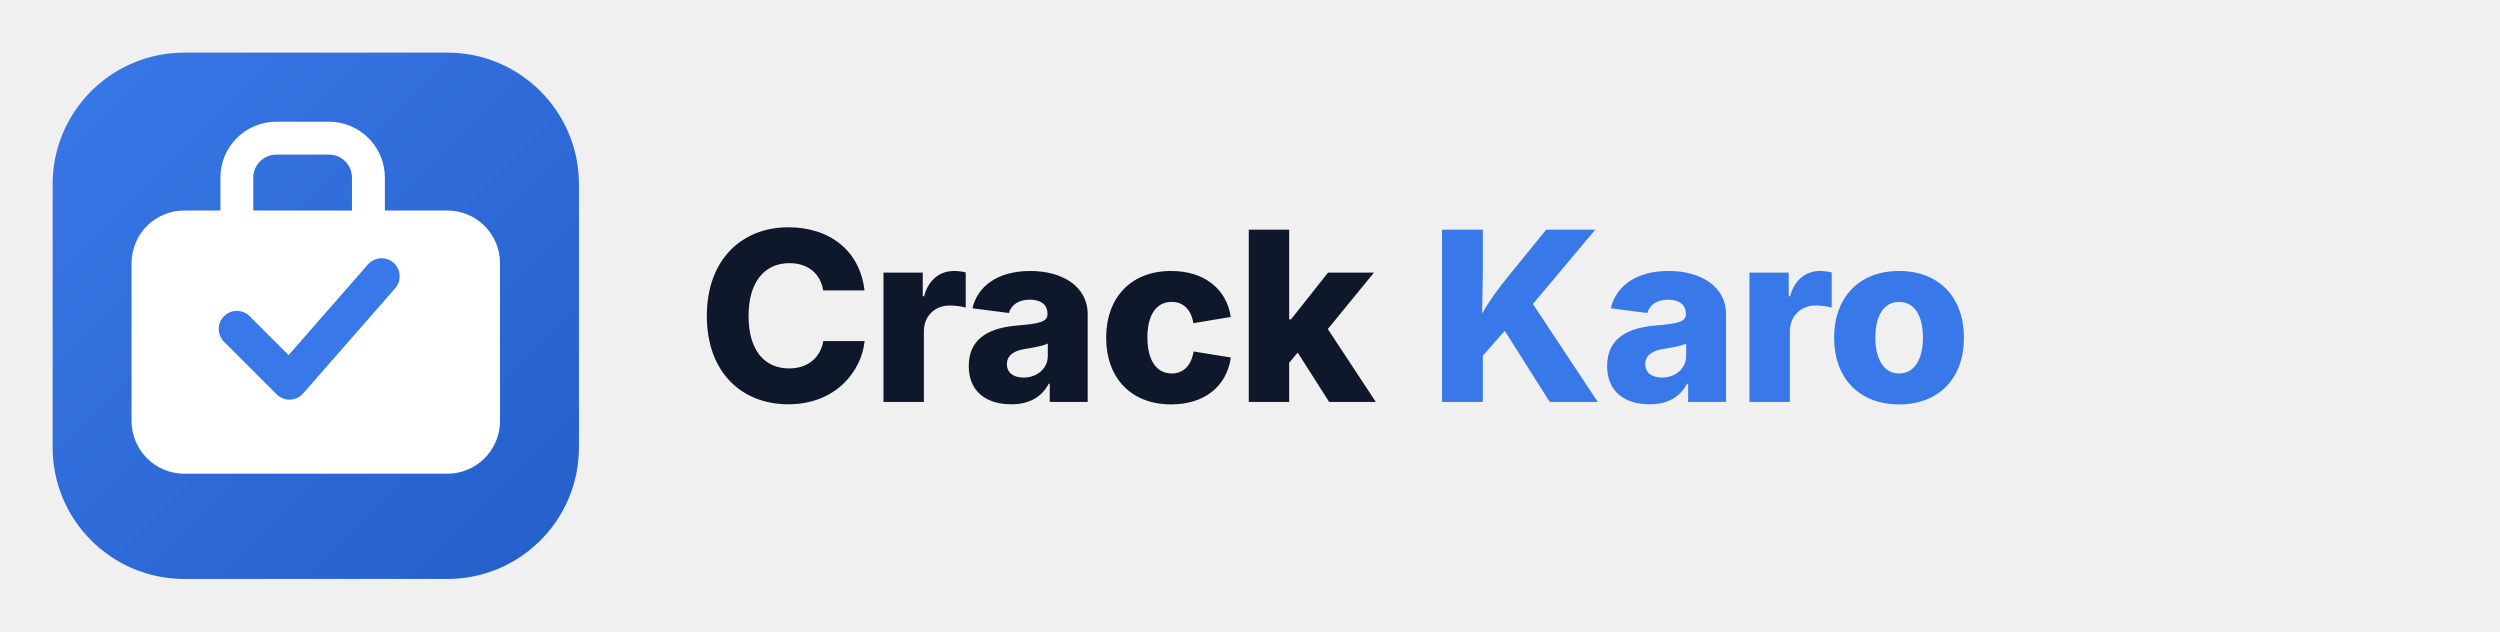
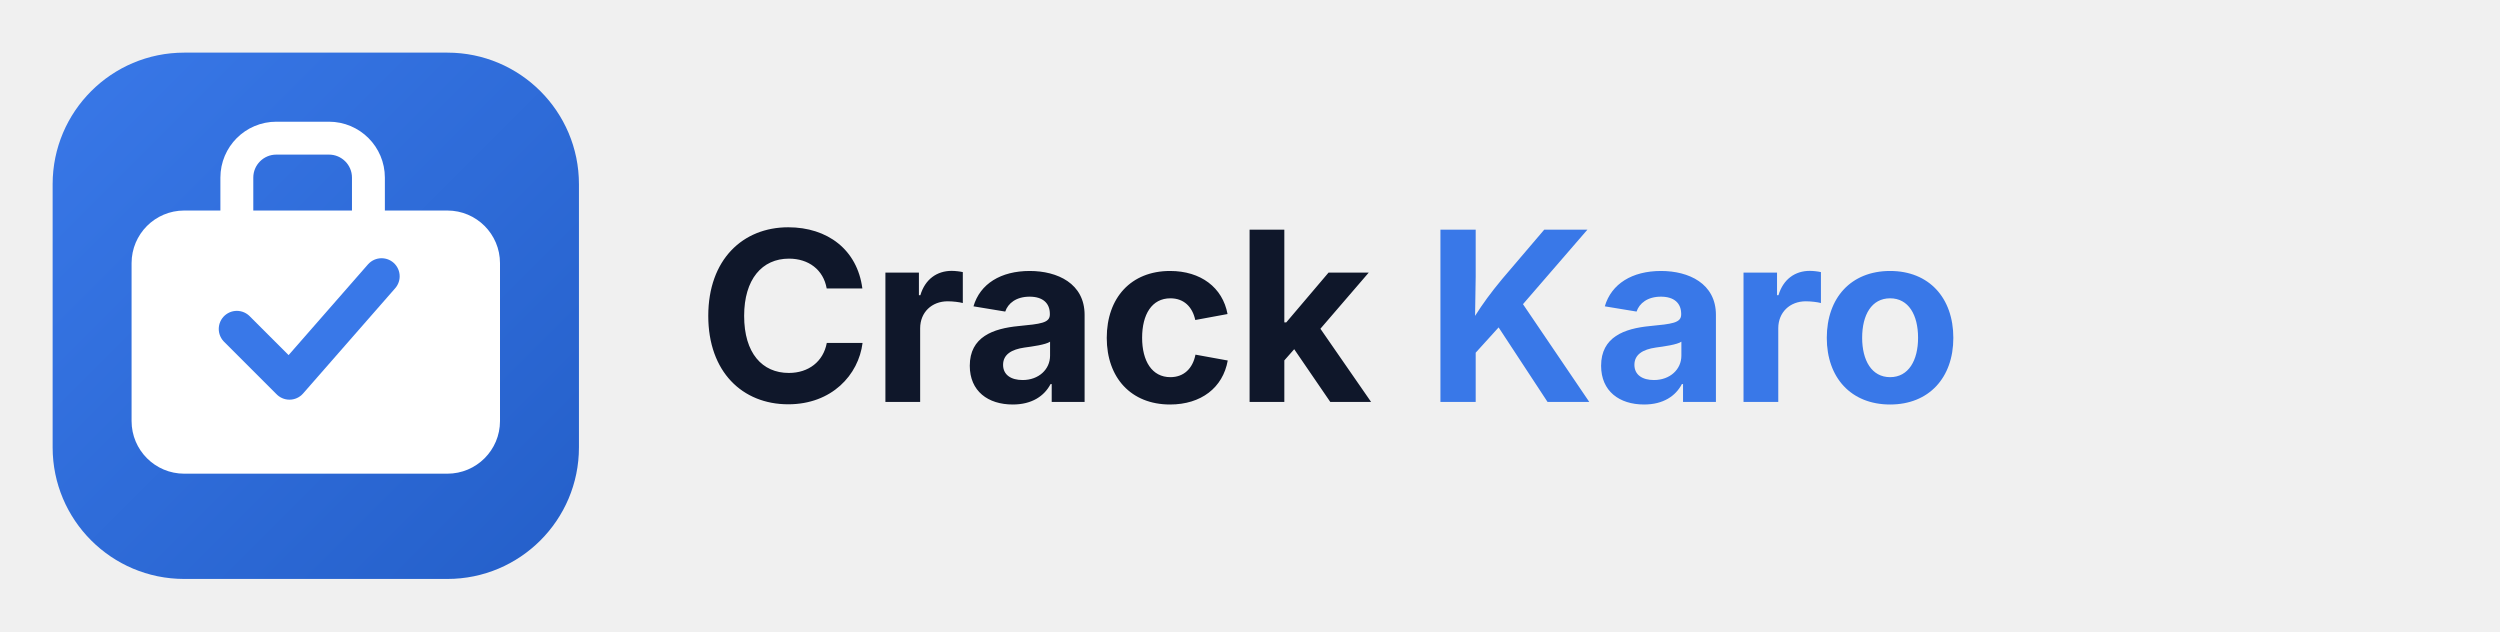
<svg xmlns="http://www.w3.org/2000/svg" viewBox="0 0 380 96" width="380" height="96">
  <defs>
    <linearGradient id="crackKaroLogoGradient" x1="0" y1="0" x2="1" y2="1">
      <stop offset="0" stop-color="#3978e8" />
      <stop offset="1" stop-color="#245fc9" />
    </linearGradient>
  </defs>
  <rect x="8" y="8" width="80" height="80" rx="20" fill="url(#crackKaroLogoGradient)" />
  <rect x="20" y="32" width="56" height="40" rx="8" fill="#ffffff" />
  <path d="M36 32v-5a6 6 0 0 1 6-6h8a6 6 0 0 1 6 6v5" fill="none" stroke="#ffffff" stroke-width="5" stroke-linecap="round" stroke-linejoin="round" />
  <path d="M36 50l8 8 14-16" fill="none" stroke="#3978e8" stroke-width="5.5" stroke-linecap="round" stroke-linejoin="round" />
-   <text x="106" font-family="Inter, ui-sans-serif, system-ui, -apple-system, 'Segoe UI', sans-serif" font-size="36" font-weight="800" letter-spacing="-0.5" dominant-baseline="central" y="48" fill="#0F172A">Crack<tspan dx="8" fill="#3978e8">Karo</tspan>
+   <text x="106" font-family="Inter, ui-sans-serif, system-ui, -apple-system, BlinkMacSystemFont, 'Segoe UI', sans-serif" font-size="36" font-weight="700" letter-spacing="-0.3" dominant-baseline="central" y="48" fill="#0F172A">Crack<tspan dx="8" fill="#3978e8">Karo</tspan>
  </text>
</svg>
